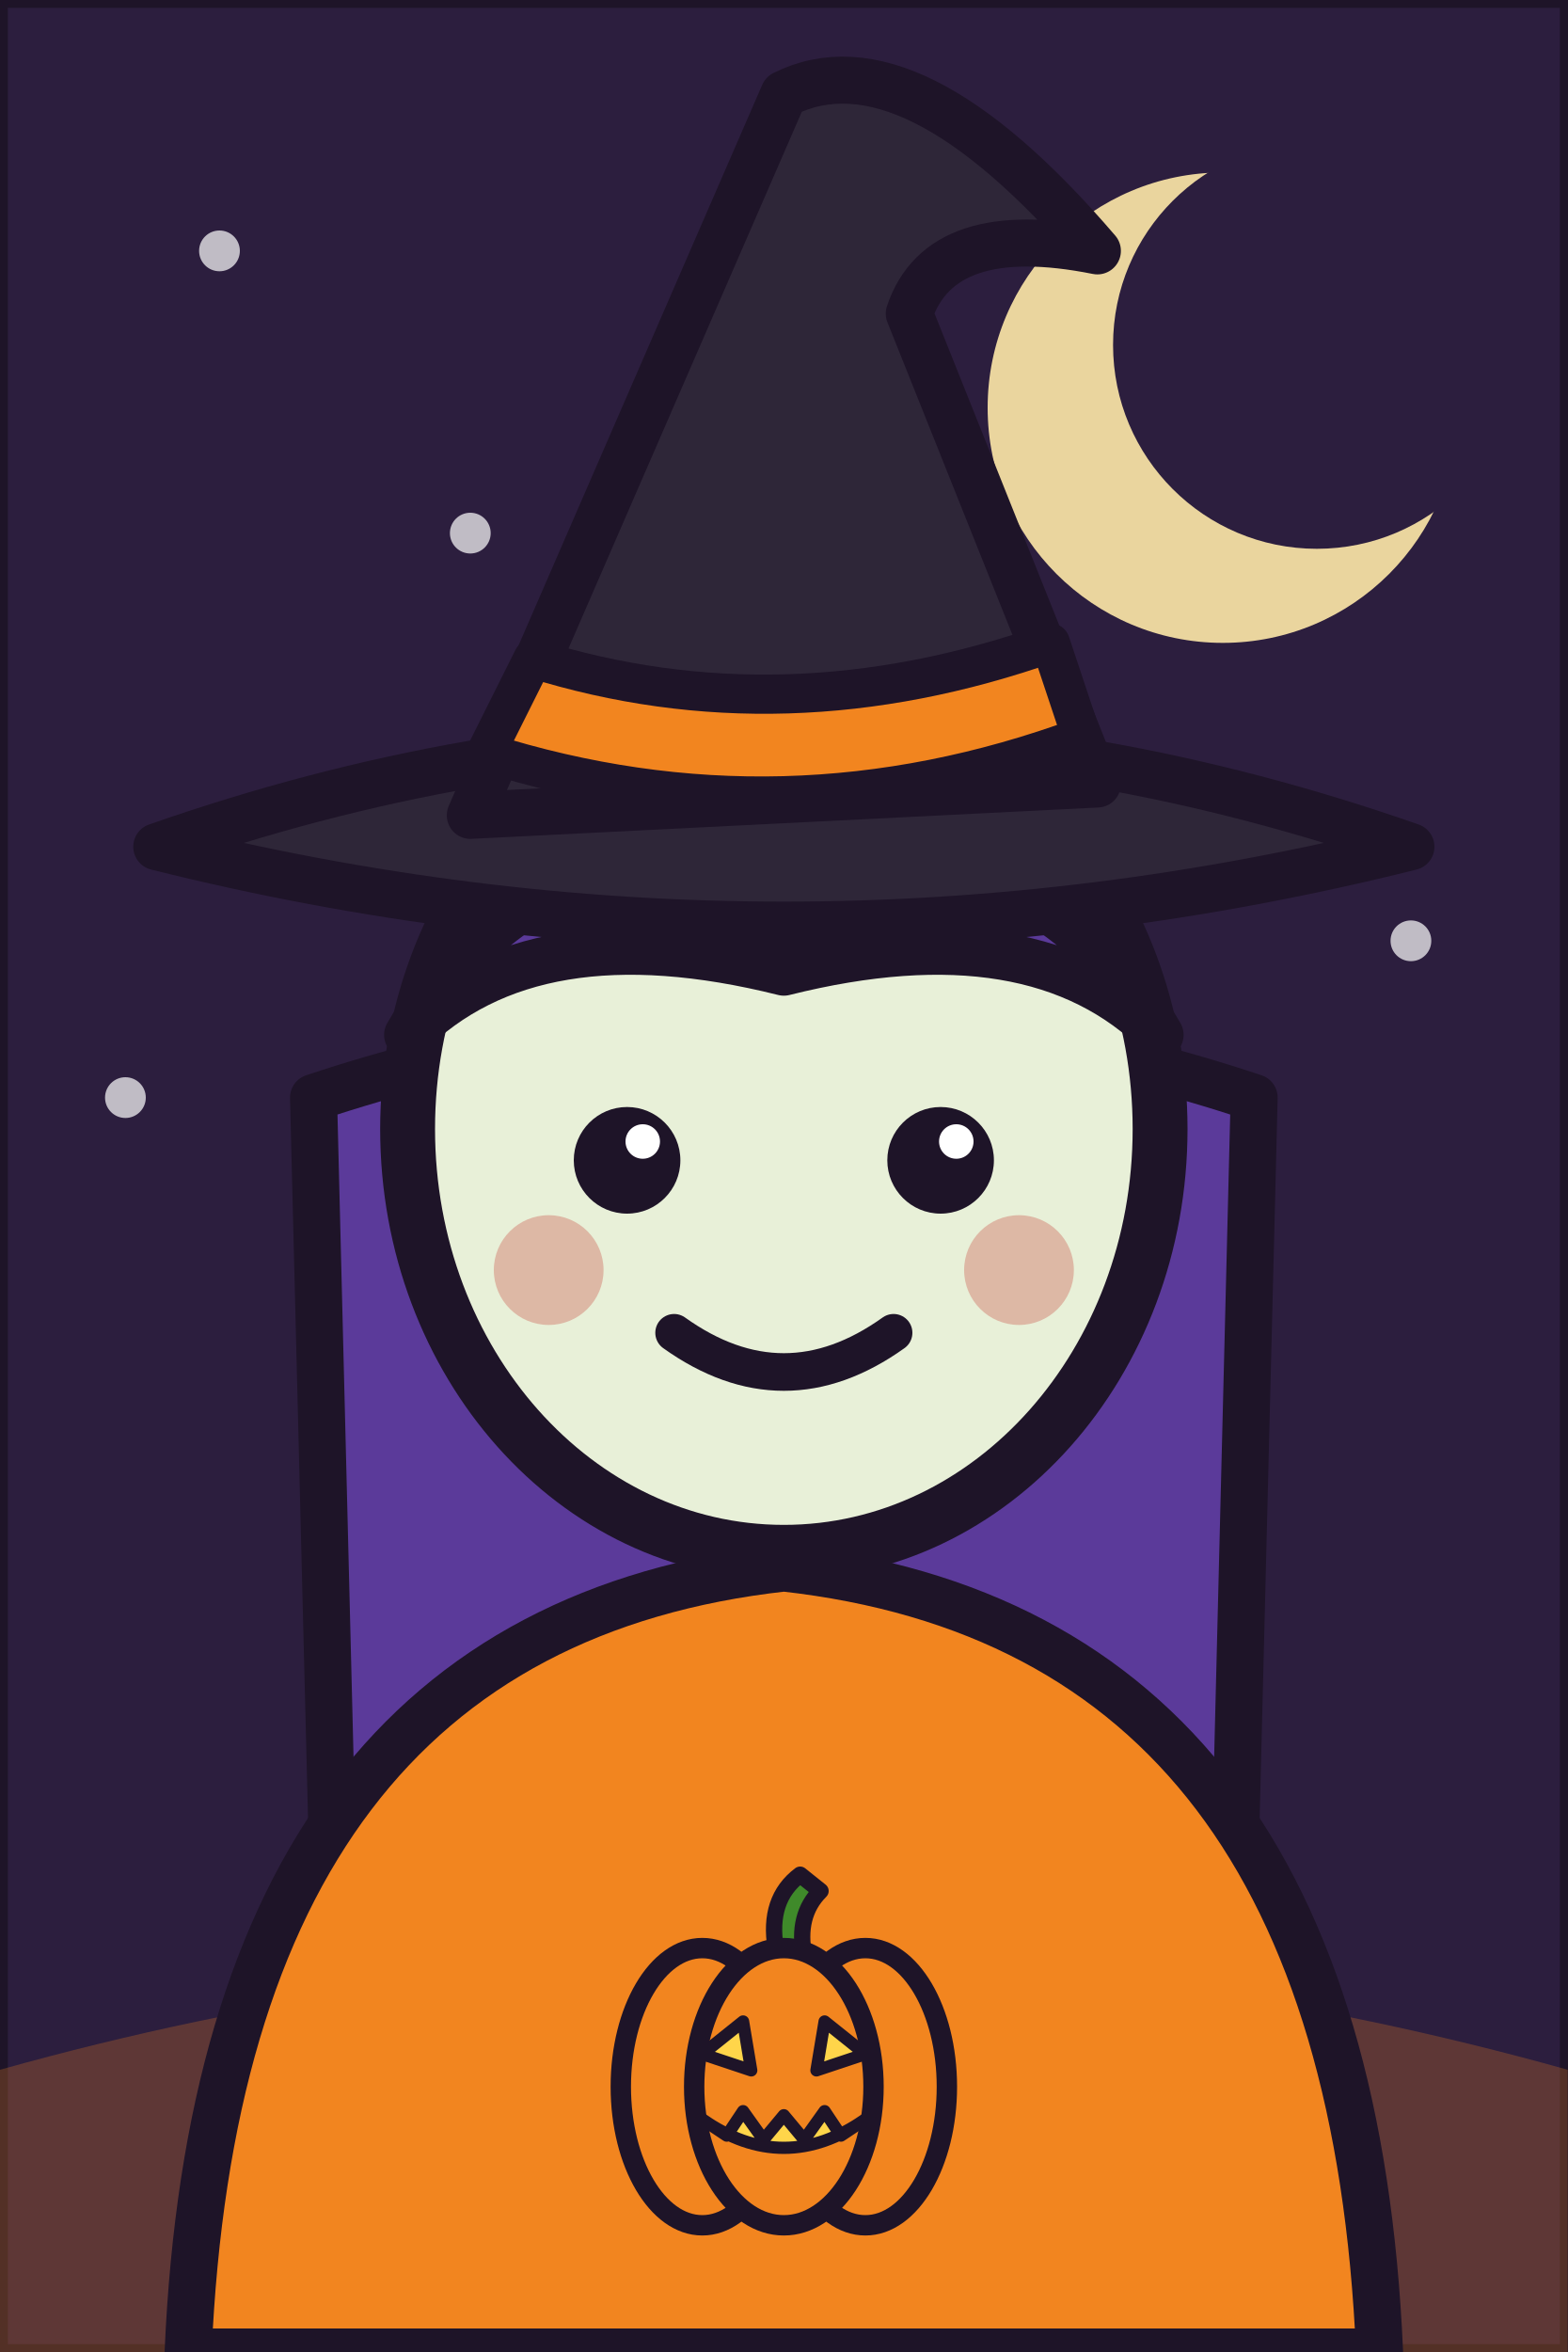
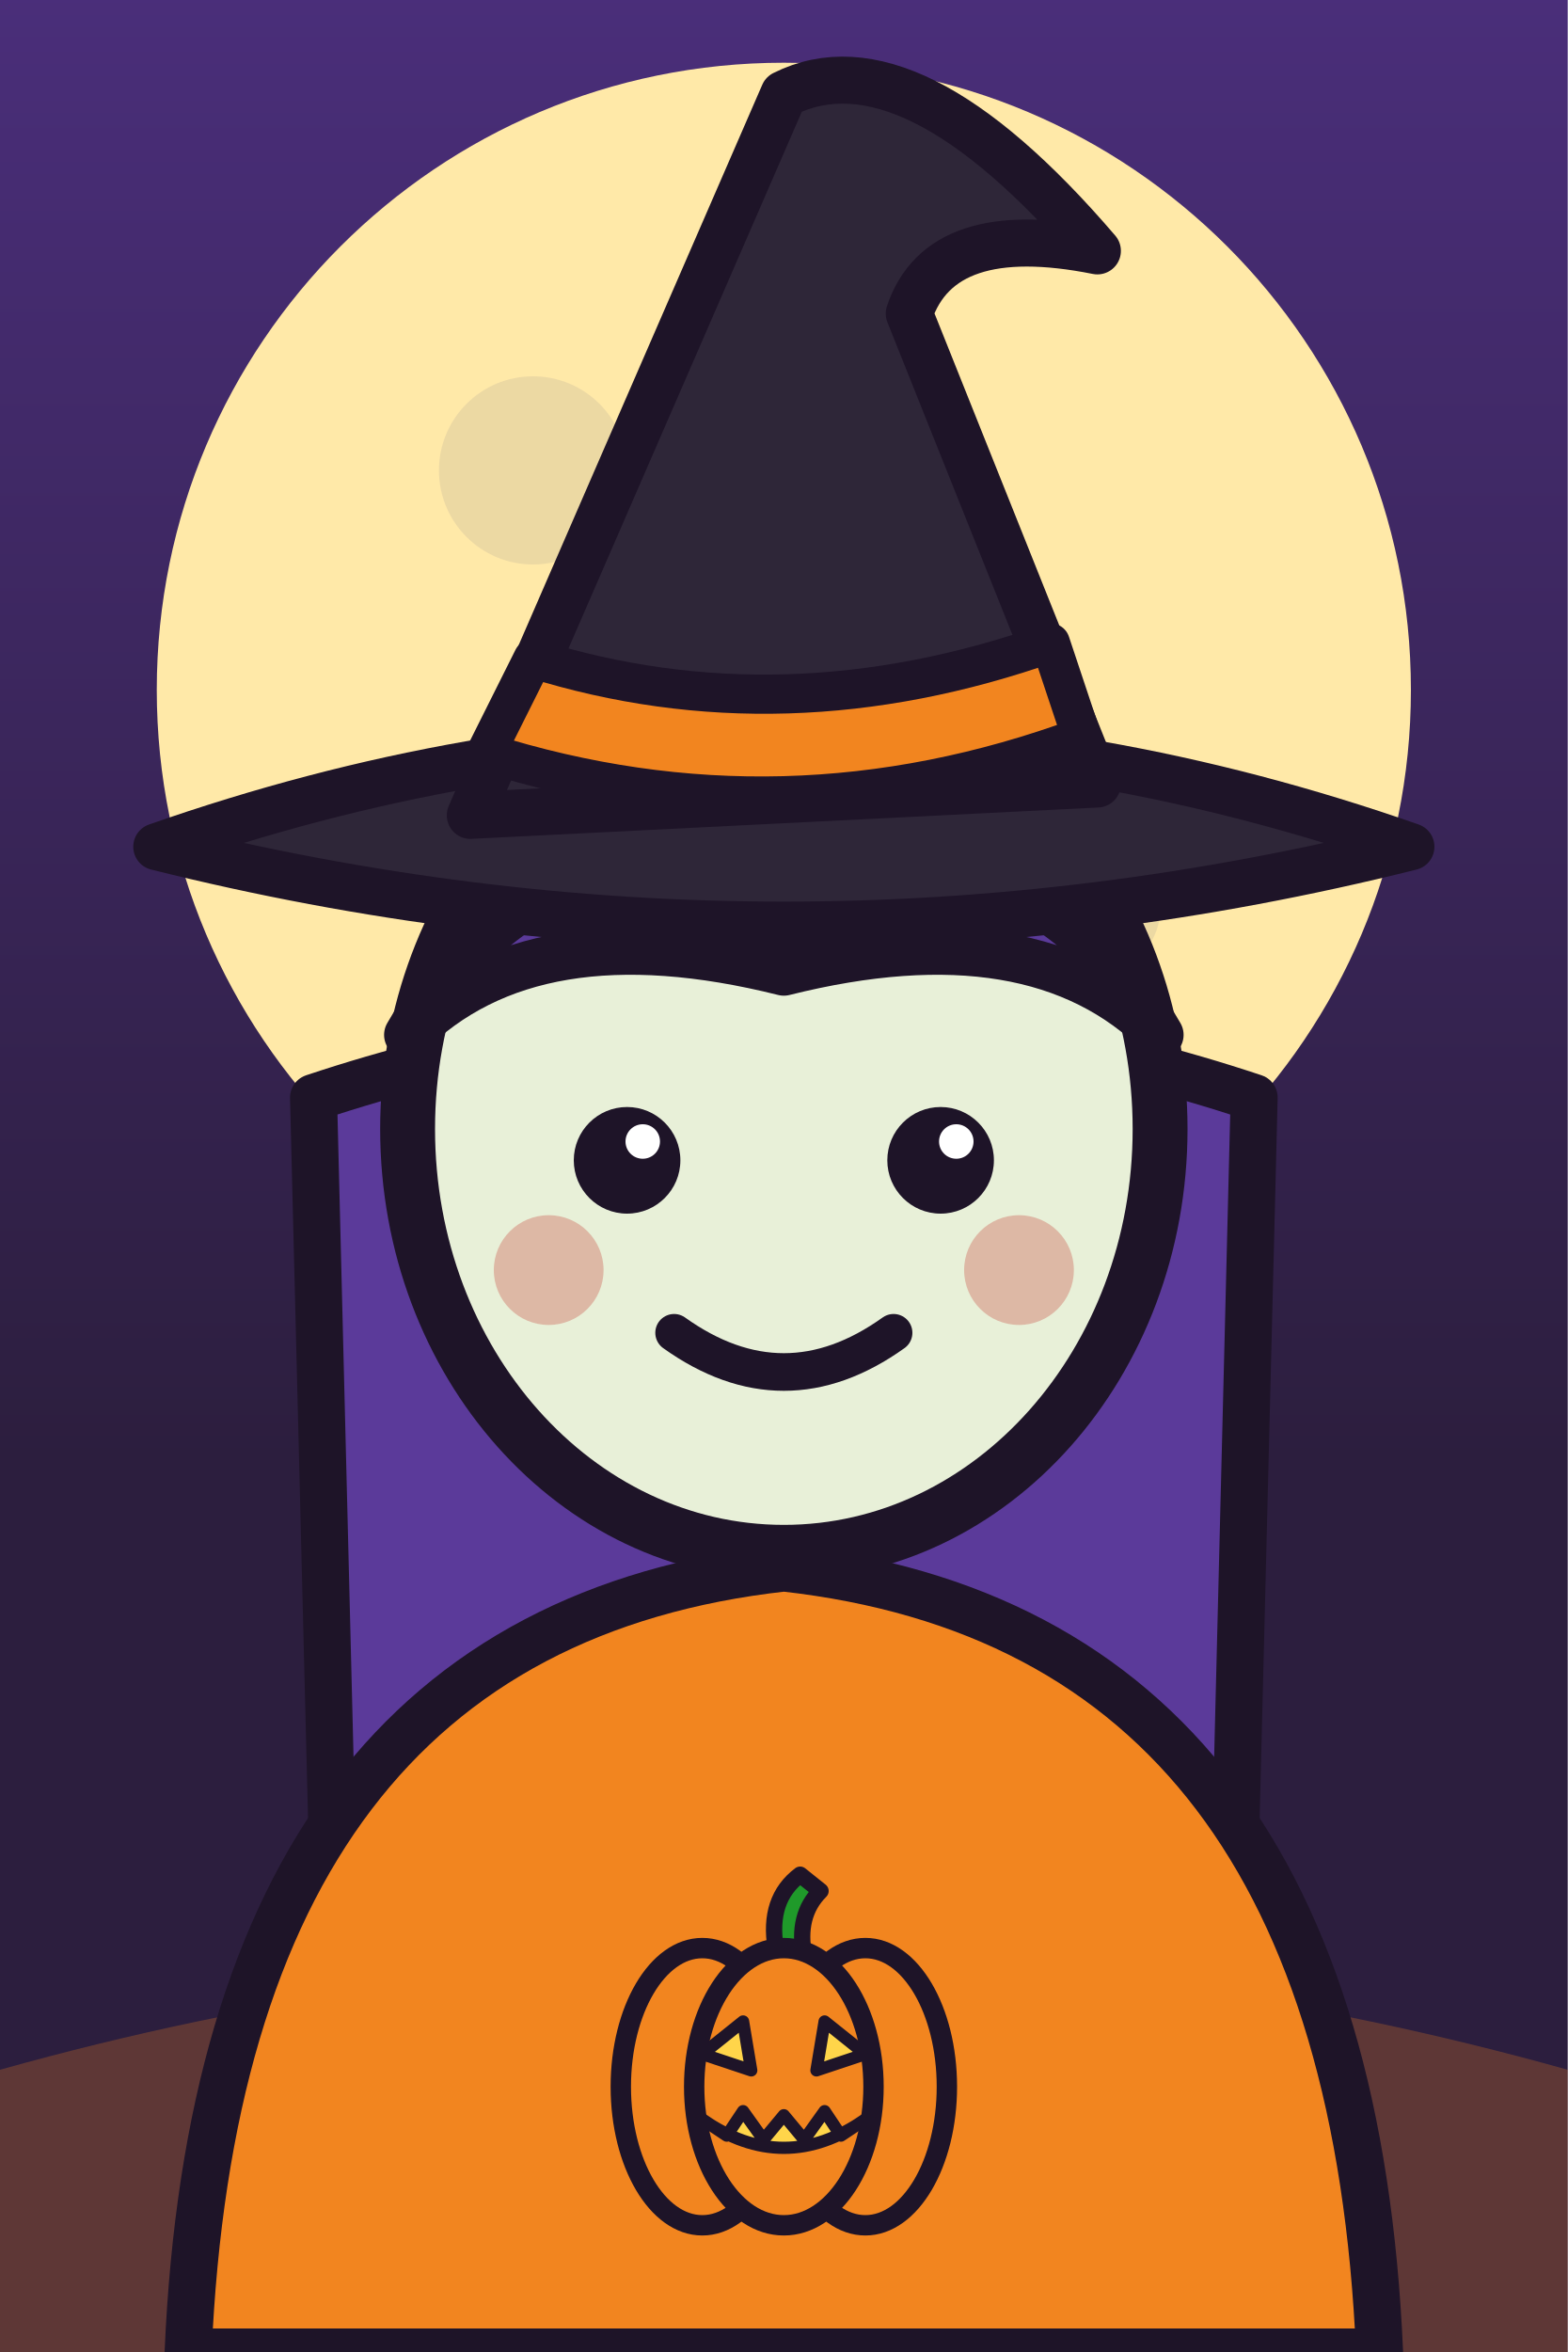
<svg xmlns="http://www.w3.org/2000/svg" viewBox="0 0 100 150">
  <g stroke="#1E1428" stroke-linejoin="round" stroke-linecap="round">
-     <rect width="100" height="150" fill="#2C1E3E" />
-     <circle cx="78" cy="26" r="15" fill="#FFE9A8" stroke="none" opacity=".9" />
-     <circle cx="84" cy="22" r="13" fill="#2C1E3E" stroke="none" />
-     <circle cx="14" cy="16" r="1.3" fill="#FFFFFF" stroke="none" opacity=".7" />
-     <circle cx="30" cy="34" r="1.3" fill="#FFFFFF" stroke="none" opacity=".7" />
-     <circle cx="90" cy="60" r="1.3" fill="#FFFFFF" stroke="none" opacity=".7" />
-     <circle cx="8" cy="70" r="1.3" fill="#FFFFFF" stroke="none" opacity=".7" />
+     <defs>
+       <linearGradient id="skyQ" x1="0" y1="0" x2="0" y2="1">
+         <stop offset="0" stop-color="#4A2E7A" />
+         <stop offset=".62" stop-color="#2C1E3E" />
+         <stop offset="1" stop-color="#2C1E3E" />
+       </linearGradient>
+     </defs>
+     <rect width="100" height="150" fill="url(#skyQ)" stroke="none" />
+     <circle cx="50" cy="44" r="40" fill="#FFE9A8" stroke="none" />
+     <circle cx="34" cy="30" r="6" fill="#C9B99C" stroke="none" opacity=".35" />
+     <circle cx="70" cy="58" r="4" fill="#C9B99C" stroke="none" opacity=".35" />
    <path d="M0 150 L0 132 Q50 118 100 132 L100 150 Z" fill="#F2851F" stroke="none" opacity=".25" />
    <path d="M22 150 L20 70 Q50 60 80 70 L78 150 Z" fill="#5B3A9A" stroke-width="3" />
    <path d="M12 150 Q14 104 50 100 Q86 104 88 150 Z" fill="#F2851F" stroke-width="3" />
    <ellipse cx="50" cy="72" rx="24" ry="27" fill="#E8F0D8" stroke-width="3.5" />
    <path d="M26 66 Q34 52 50 56 Q66 52 74 66 Q66 58 50 62 Q34 58 26 66 Z" fill="#5B3A9A" stroke-width="3" />
    <circle cx="40" cy="74" r="3.4" fill="#1E1428" stroke="none" />
    <circle cx="41" cy="72.8" r="1.1" fill="#FFFFFF" stroke="none" />
    <circle cx="60" cy="74" r="3.4" fill="#1E1428" stroke="none" />
    <circle cx="61" cy="72.8" r="1.1" fill="#FFFFFF" stroke="none" />
    <path d="M43 85 Q50 90 57 85" fill="none" stroke-width="2.4" />
    <circle cx="35" cy="81" r="3.5" fill="#C2352B" stroke="none" opacity=".3" />
    <circle cx="65" cy="81" r="3.5" fill="#C2352B" stroke="none" opacity=".3" />
    <path d="M10 54 Q50 40 90 54 Q50 64 10 54 Z" fill="#2E2638" stroke-width="3" />
    <path d="M30 52 L50 6 Q58 2 70 16 Q60 14 58 20 L70 50 Z" fill="#2E2638" stroke-width="3" />
    <path d="M31 48 Q50 54 69 47 L67 41 Q50 47 34 42 Z" fill="#F2851F" stroke-width="2.5" />
    <g transform="translate(37 118) scale(0.26)">
-       <path d="M48 24 Q46 12 54 6 L59 10 Q53 16 55 26 Z" fill="#3F8A2A" stroke-width="4.0" />
+       <path d="M48 24 Q46 12 54 6 L59 10 Q53 16 55 26 Z" fill="#1F9A2A" stroke-width="4.0" />
      <ellipse cx="30" cy="58" rx="20" ry="34" fill="#F2851F" stroke-width="5" />
      <ellipse cx="70" cy="58" rx="20" ry="34" fill="#F2851F" stroke-width="5" />
      <ellipse cx="50" cy="58" rx="22" ry="34" fill="#F2851F" stroke-width="5" />
      <path d="M30 50 L40 42 L42 54 Z M70 50 L60 42 L58 54 Z" fill="#FFD54A" stroke-width="3.0" />
      <path d="M30 66 Q50 80 70 66 L64 70 L60 64 L55 71 L50 65 L45 71 L40 64 L36 70 Z" fill="#FFD54A" stroke-width="3.0" />
    </g>
  </g>
</svg>
